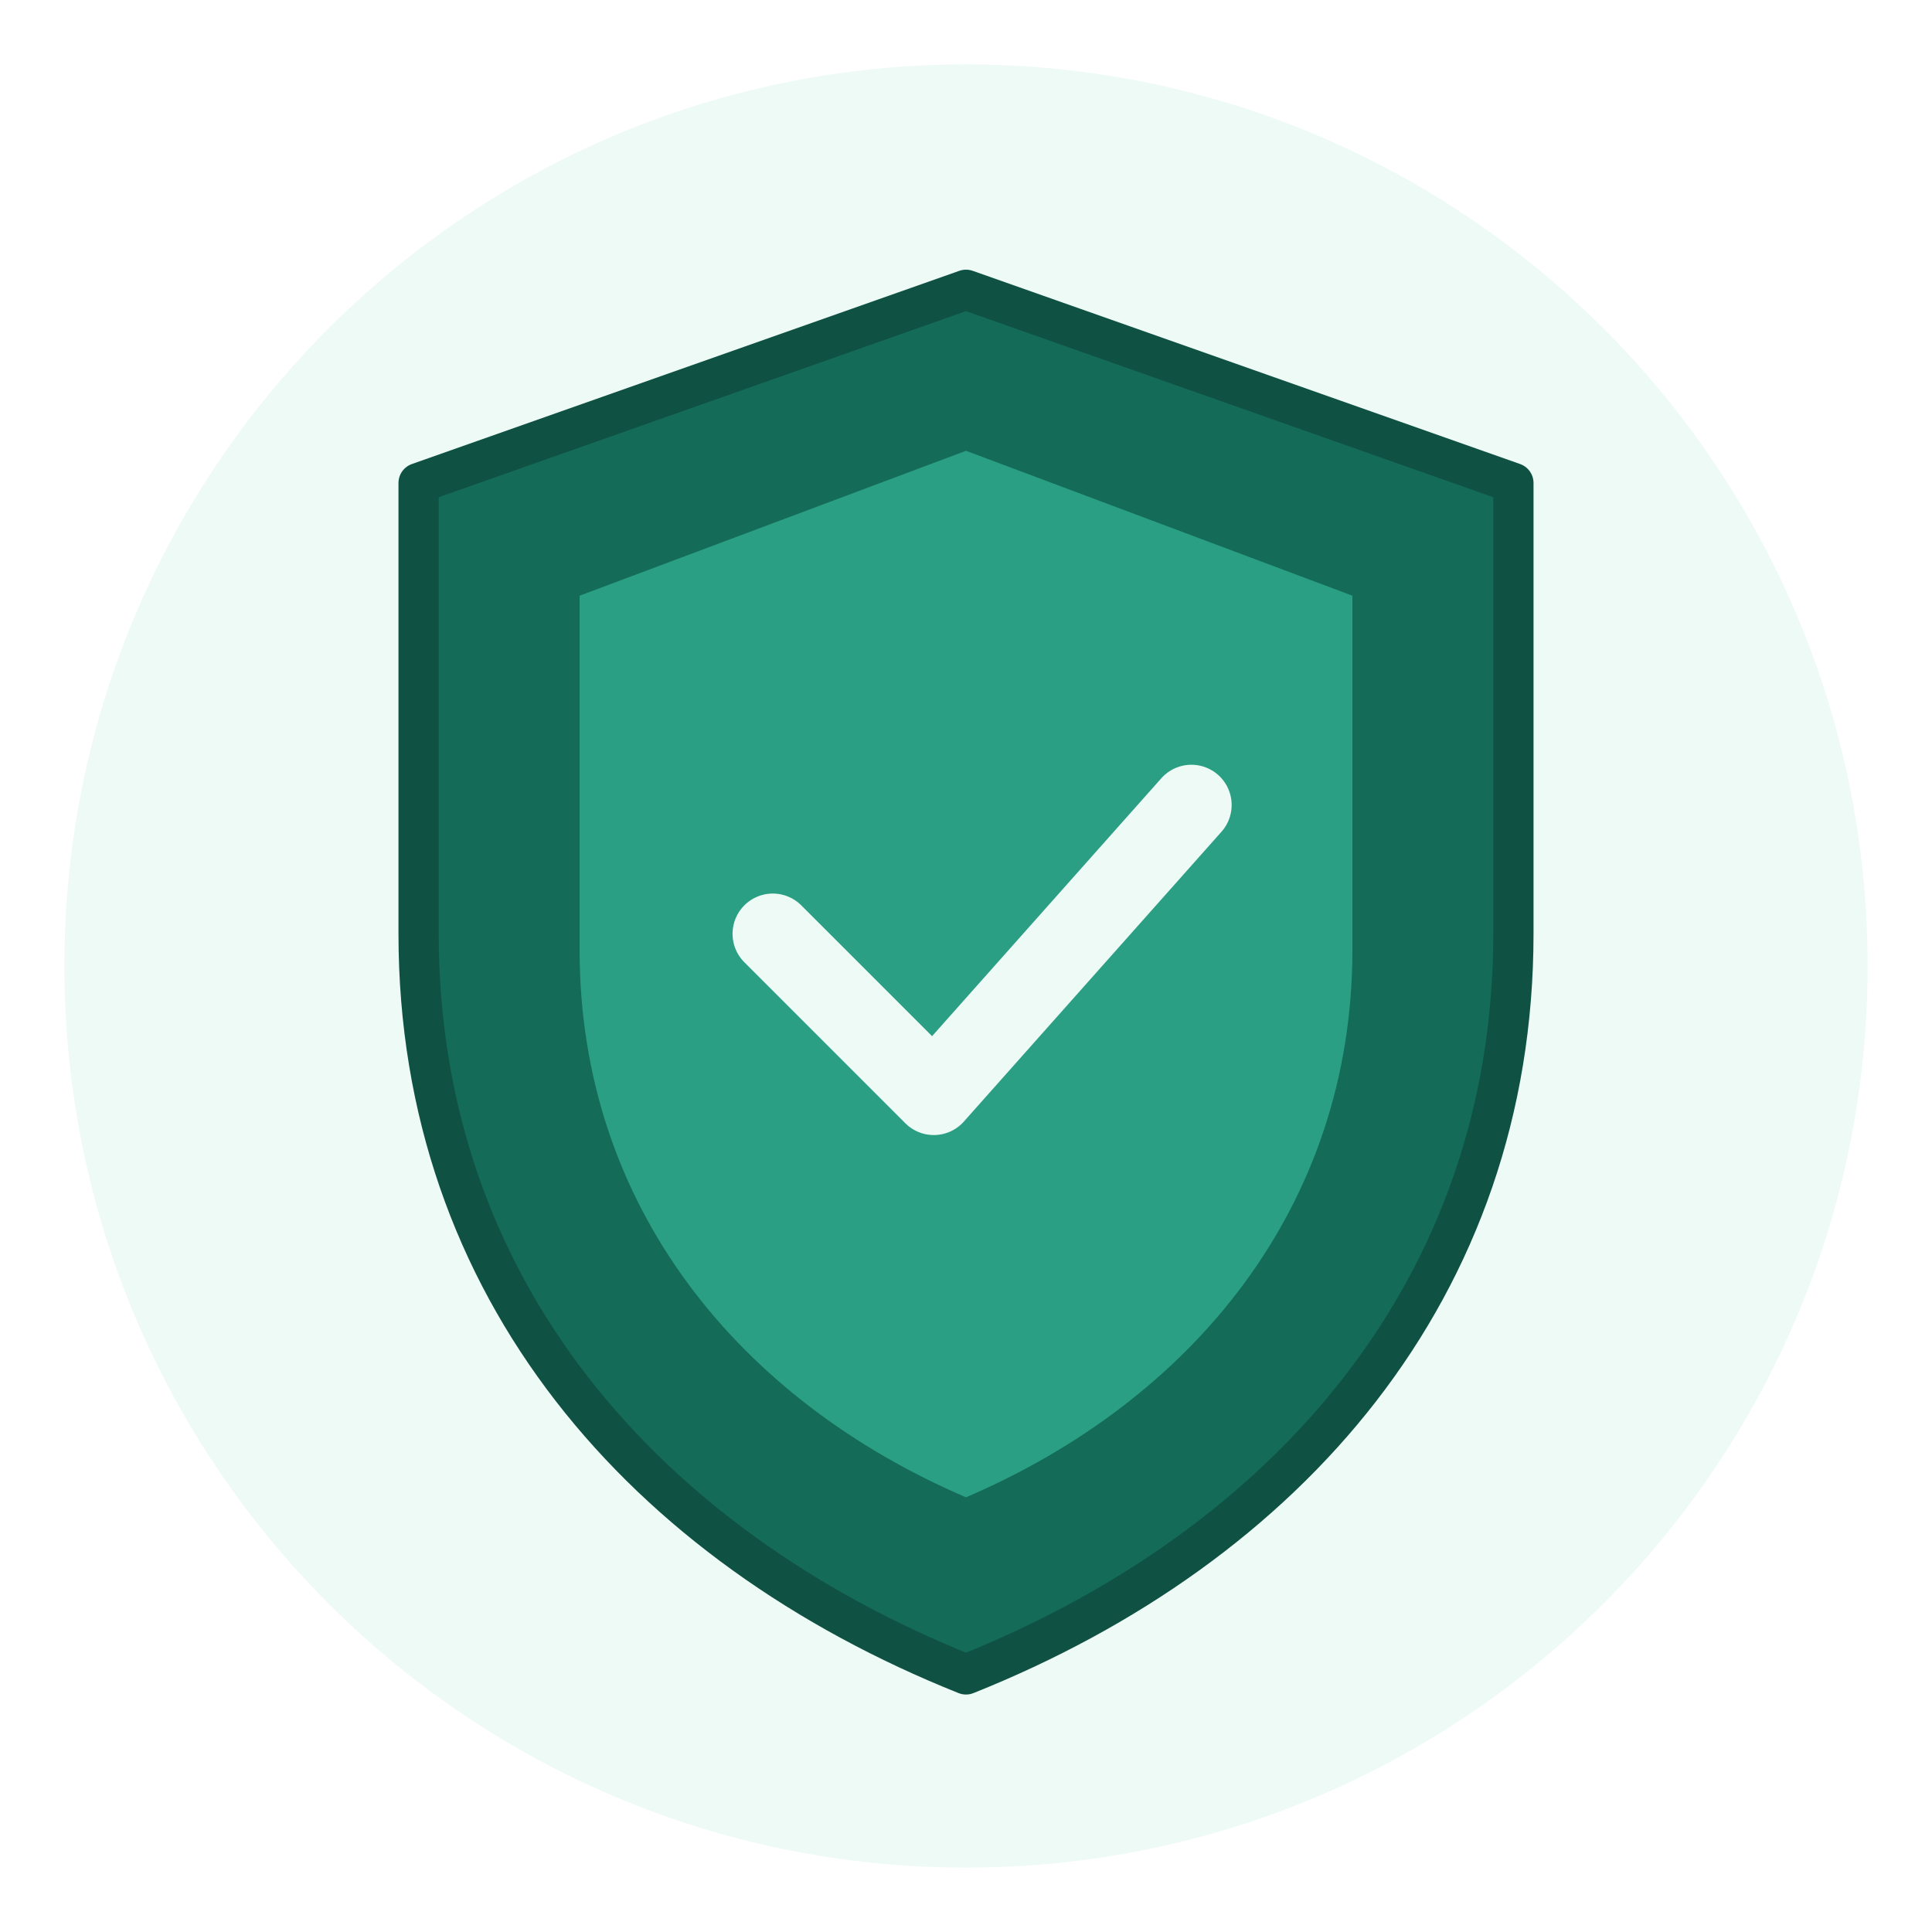
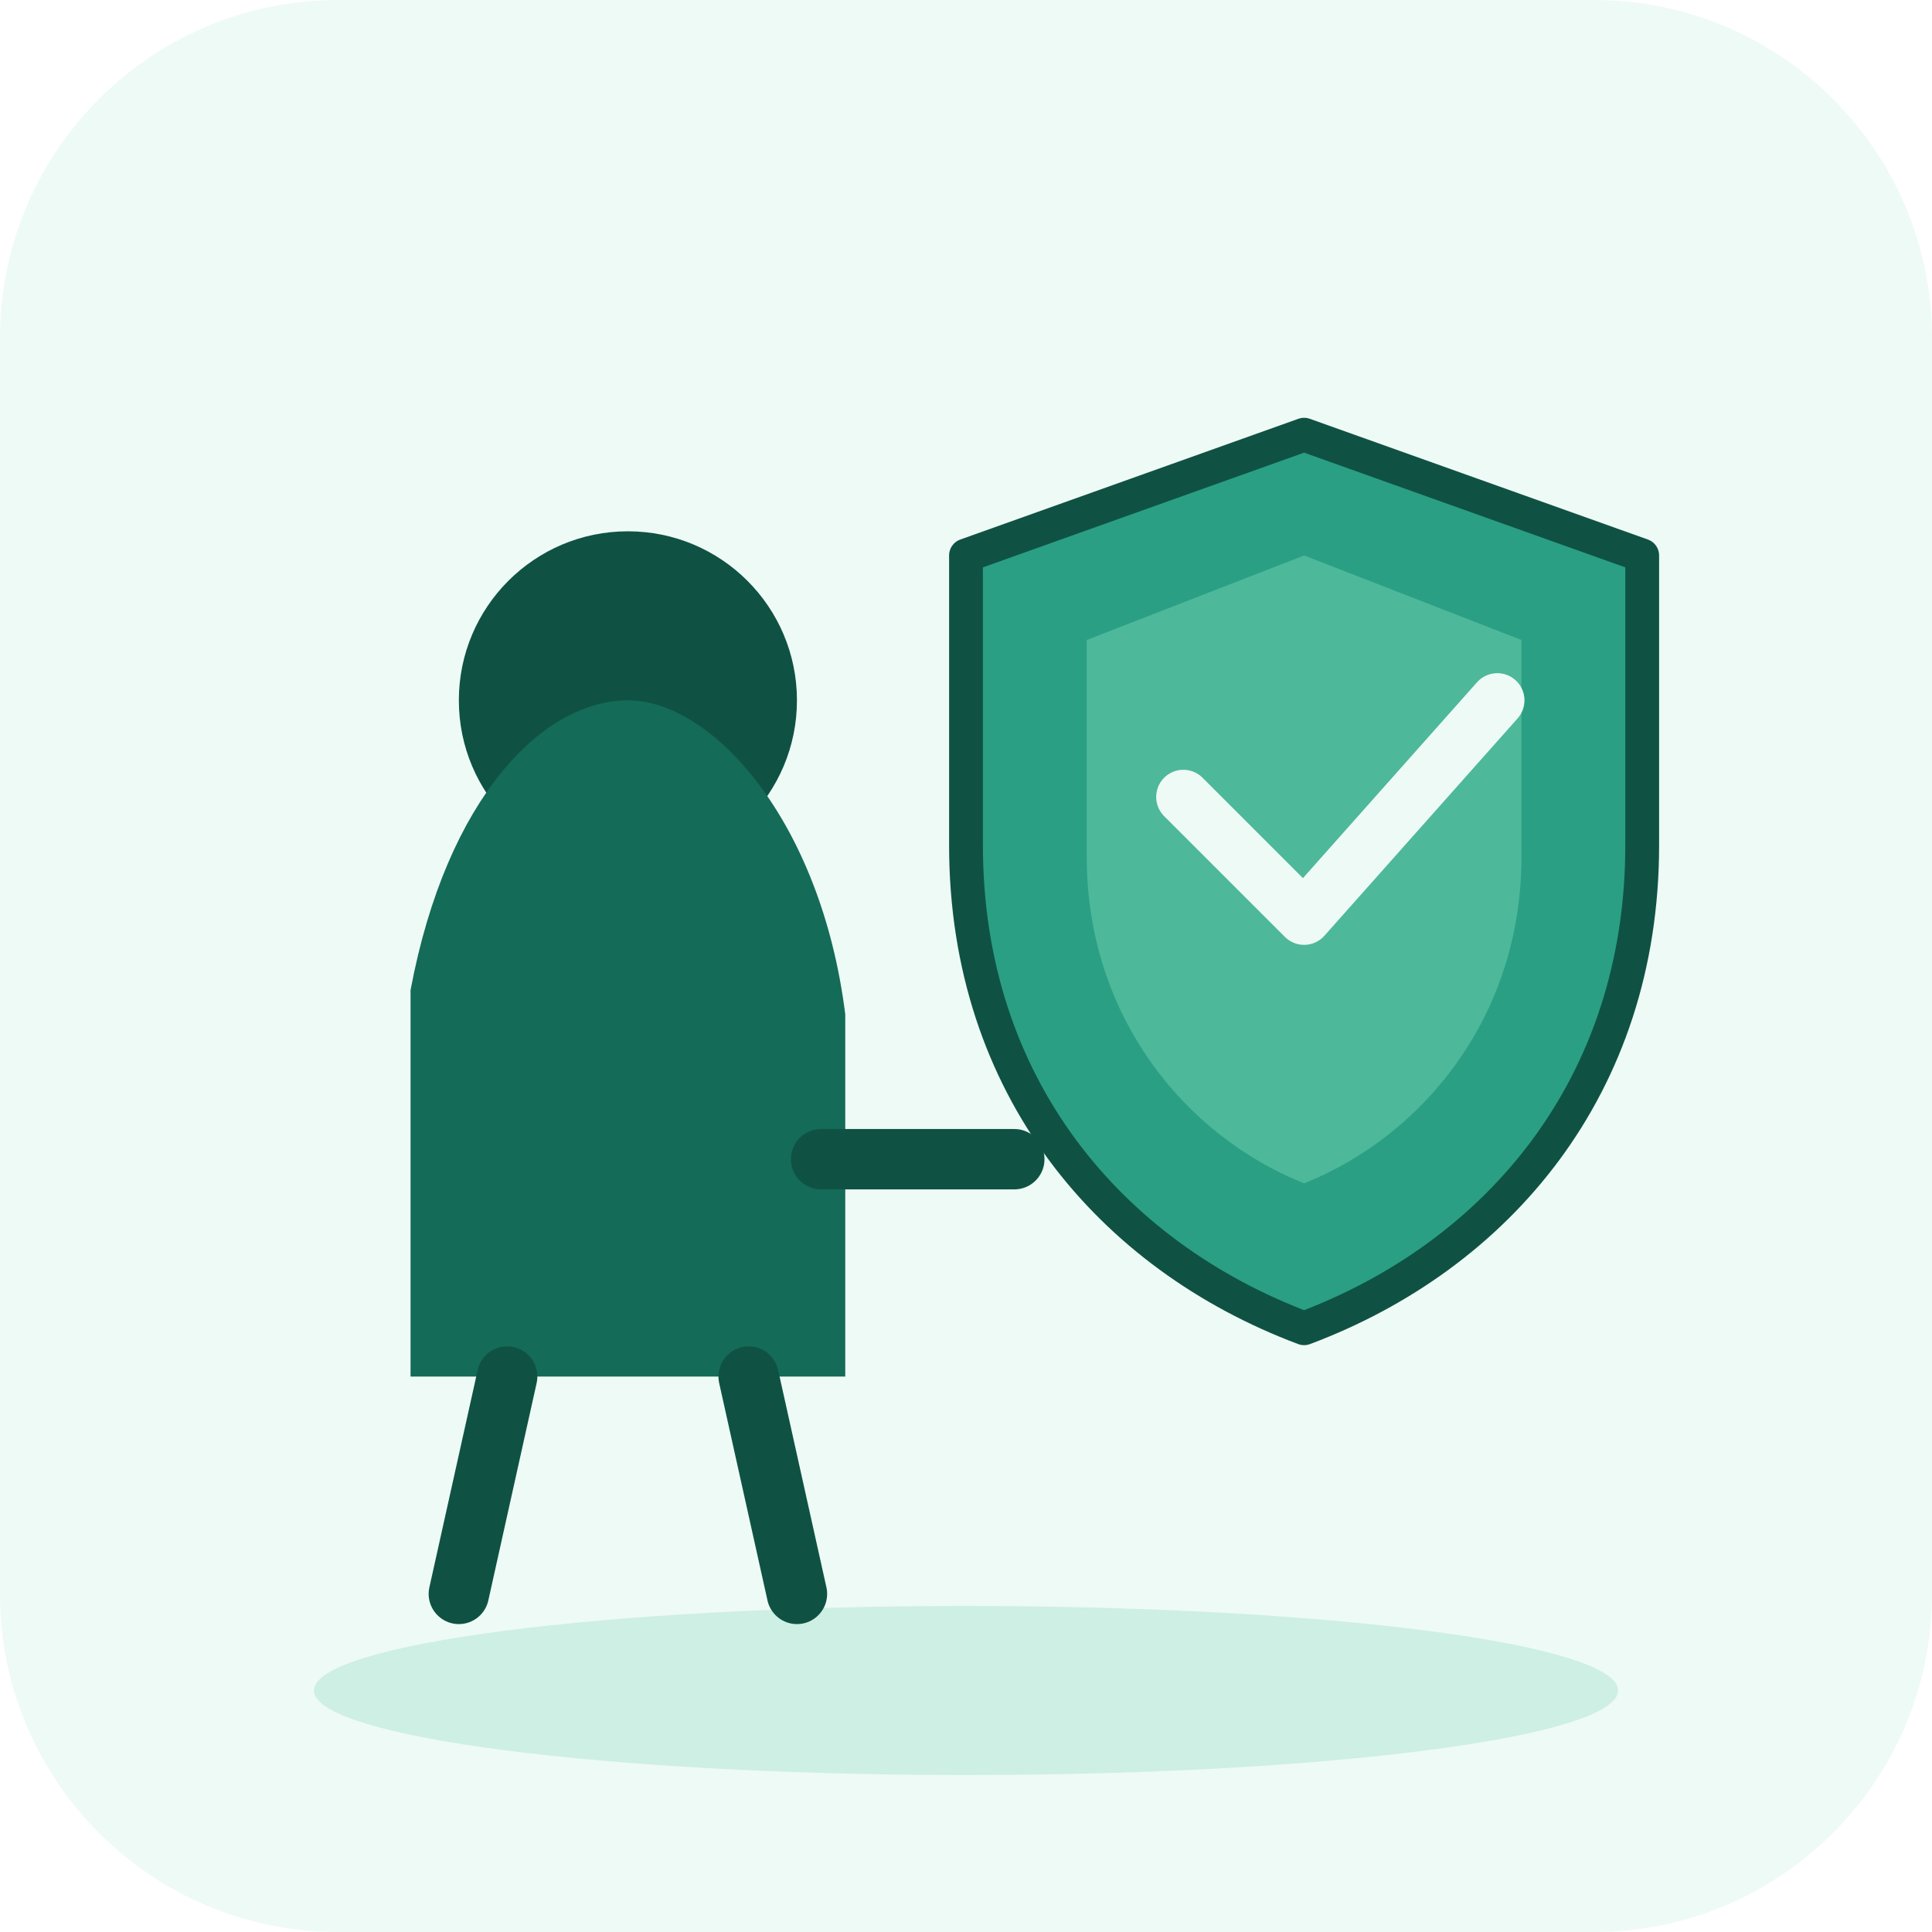
- <svg xmlns="http://www.w3.org/2000/svg" viewBox="0 0 120 120" role="img" aria-labelledby="t">
-   <circle cx="60" cy="60" r="56" fill="#eefaf5" />
-   <path d="M60 18l34 12v28c0 22-14 38-34 46-20-8-34-24-34-46V30z" fill="#146b58" stroke="#0f5244" stroke-width="2.5" stroke-linejoin="round" />
-   <path d="M60 28l24 9v22c0 16-10 28-24 34-14-6-24-18-24-34V37z" fill="#2a9f84" />
-   <path d="M48 58l10 10 16-18" fill="none" stroke="#eefaf5" stroke-width="5" stroke-linecap="round" stroke-linejoin="round" />
+ <svg xmlns="http://www.w3.org/2000/svg" viewBox="0 0 160 160" fill="none">
+   <rect width="160" height="160" rx="28" fill="#eefaf5" />
+   <ellipse cx="80" cy="140" rx="54" ry="7" fill="#b4e6d5" opacity=".55" />
+   <circle cx="52" cy="58" r="14" fill="#0f5244" />
+   <path d="M34 82c3-16 11-24 18-24s16 10 18 26v30H34V82z" fill="#146b58" />
+   <path d="M42 114l-4 18M62 114l4 18" stroke="#0f5244" stroke-width="5" stroke-linecap="round" />
+   <path d="M68 96h16" stroke="#0f5244" stroke-width="5" stroke-linecap="round" />
+   <path d="M108 36l28 10v24c0 20-12 34-28 40-16-6-28-20-28-40V46z" fill="#2a9f84" stroke="#0f5244" stroke-width="2.8" stroke-linejoin="round" />
+   <path d="M108 46l18 7v18c0 13-8 23-18 27-10-4-18-14-18-27V53z" fill="#4db89a" />
+   <path d="M98 66l10 10 16-18" stroke="#eefaf5" stroke-width="4.5" stroke-linecap="round" stroke-linejoin="round" />
</svg>
